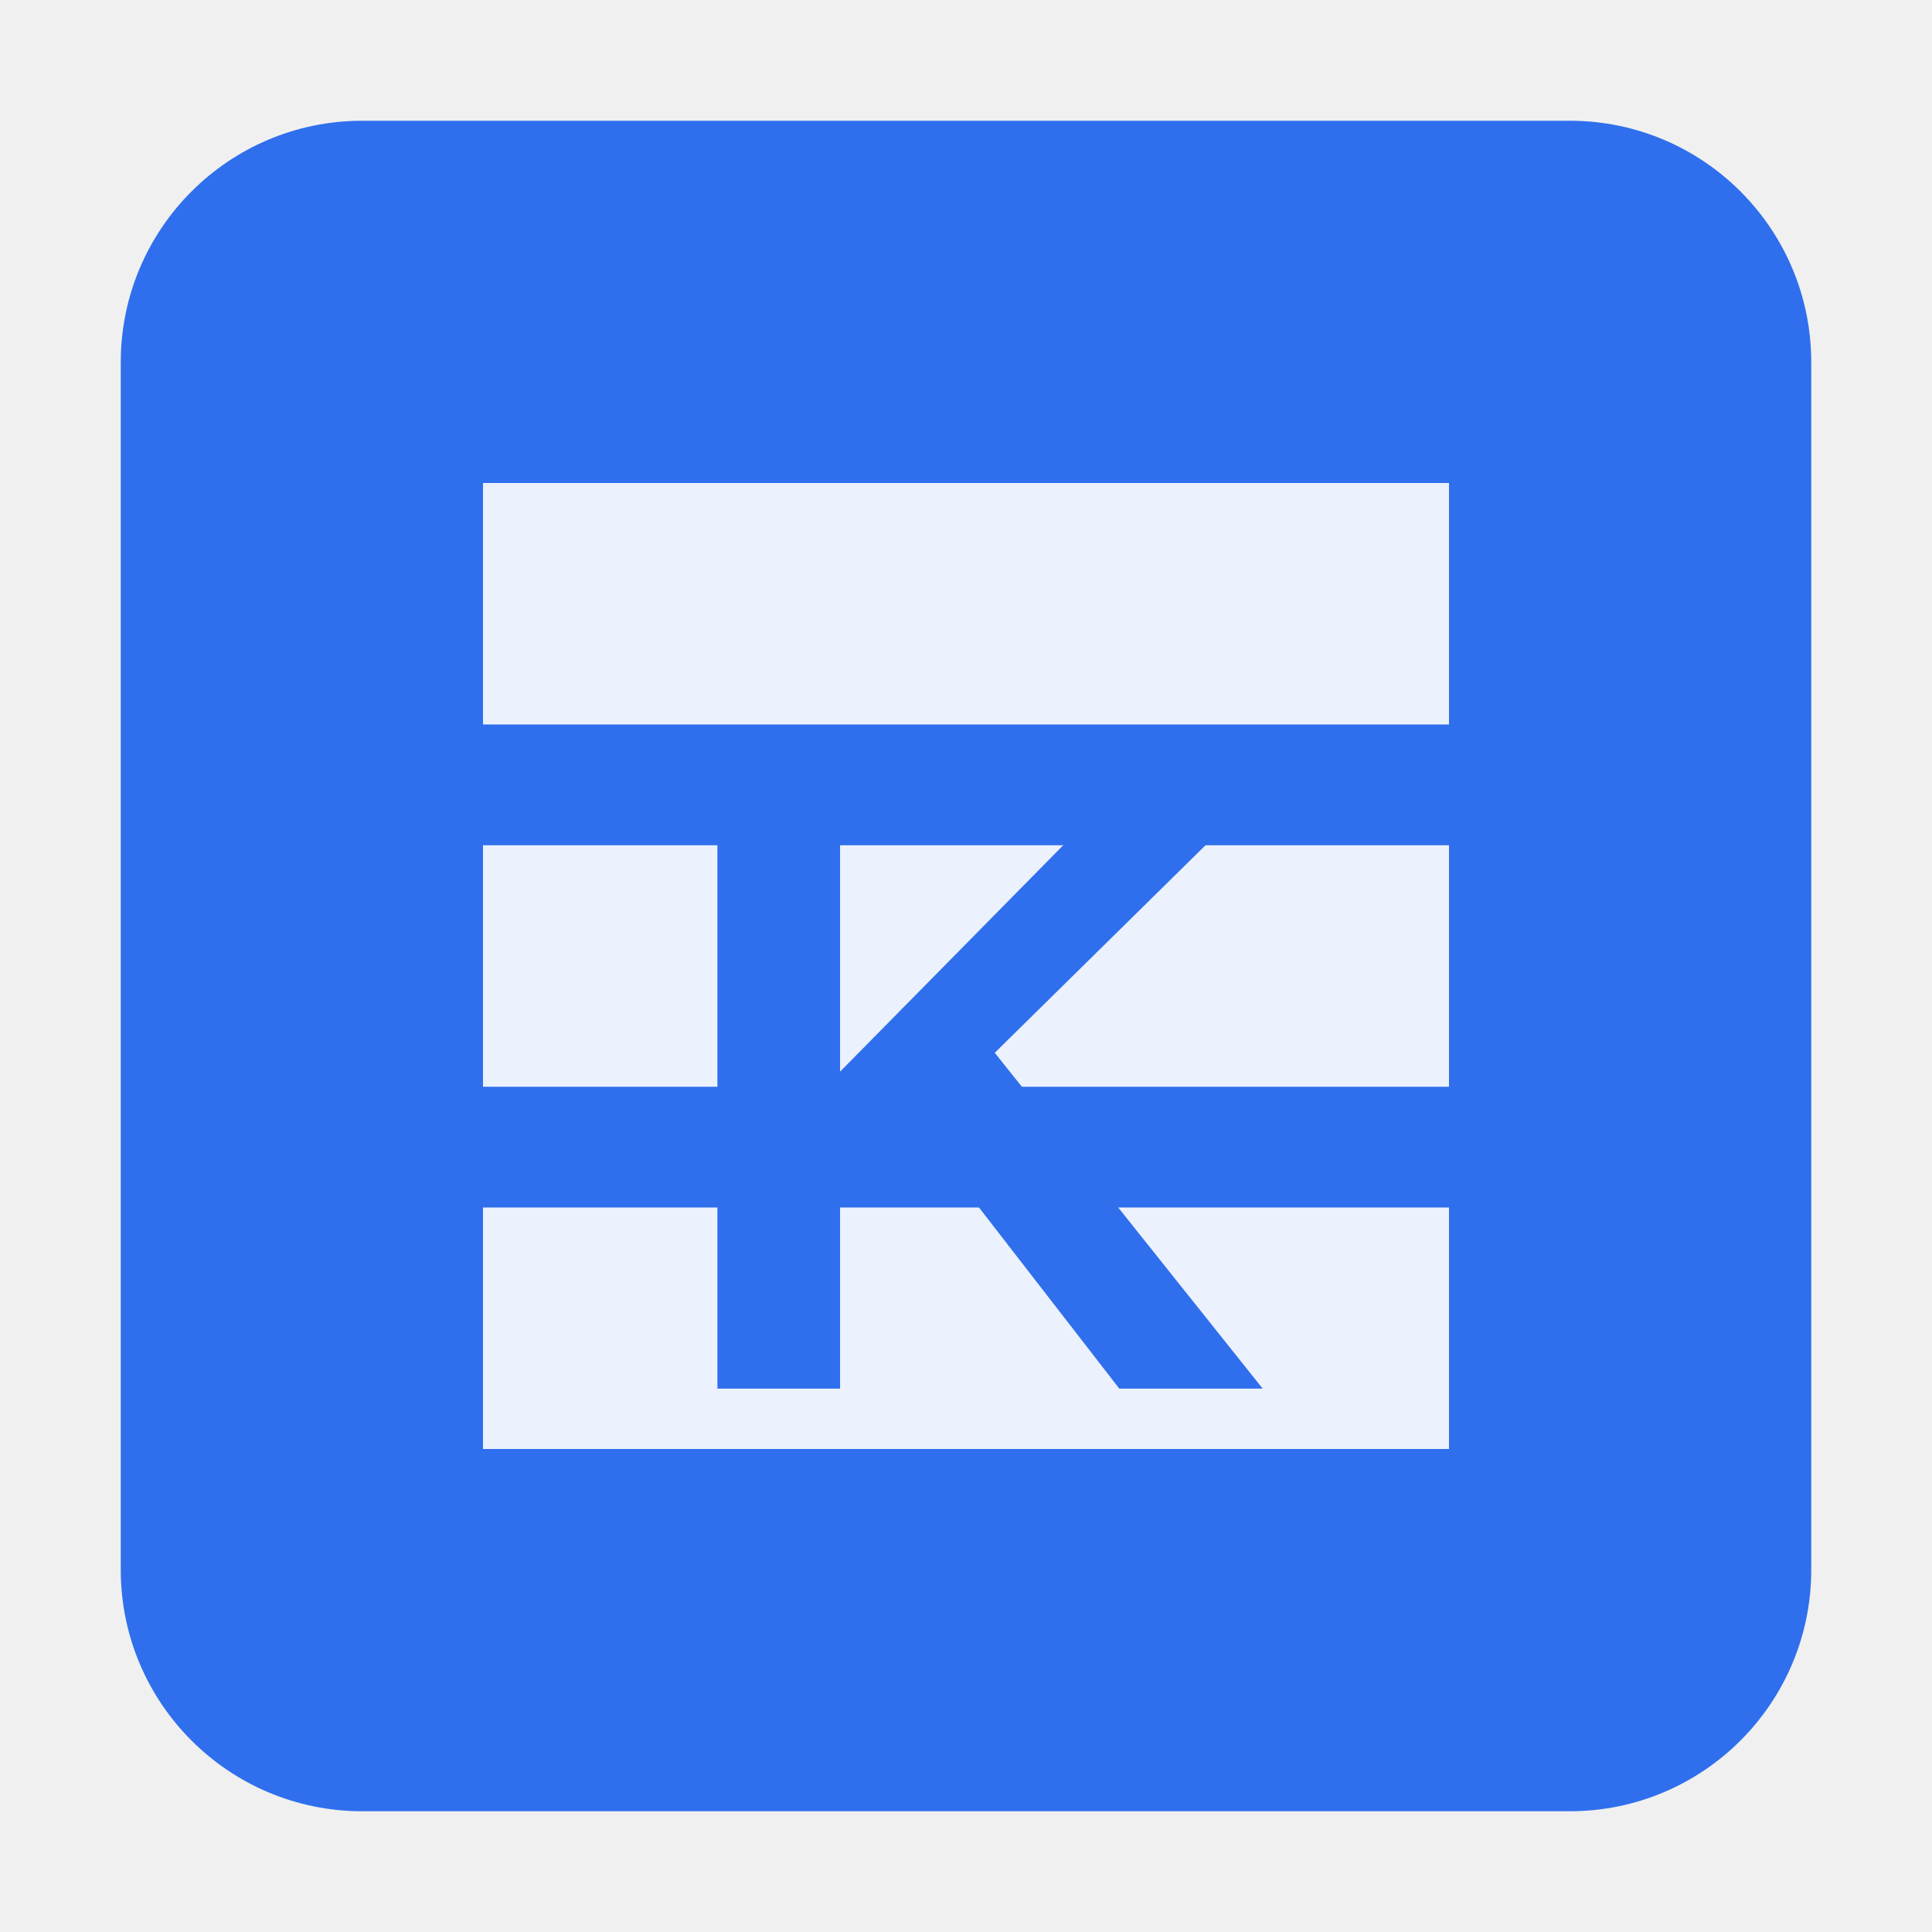
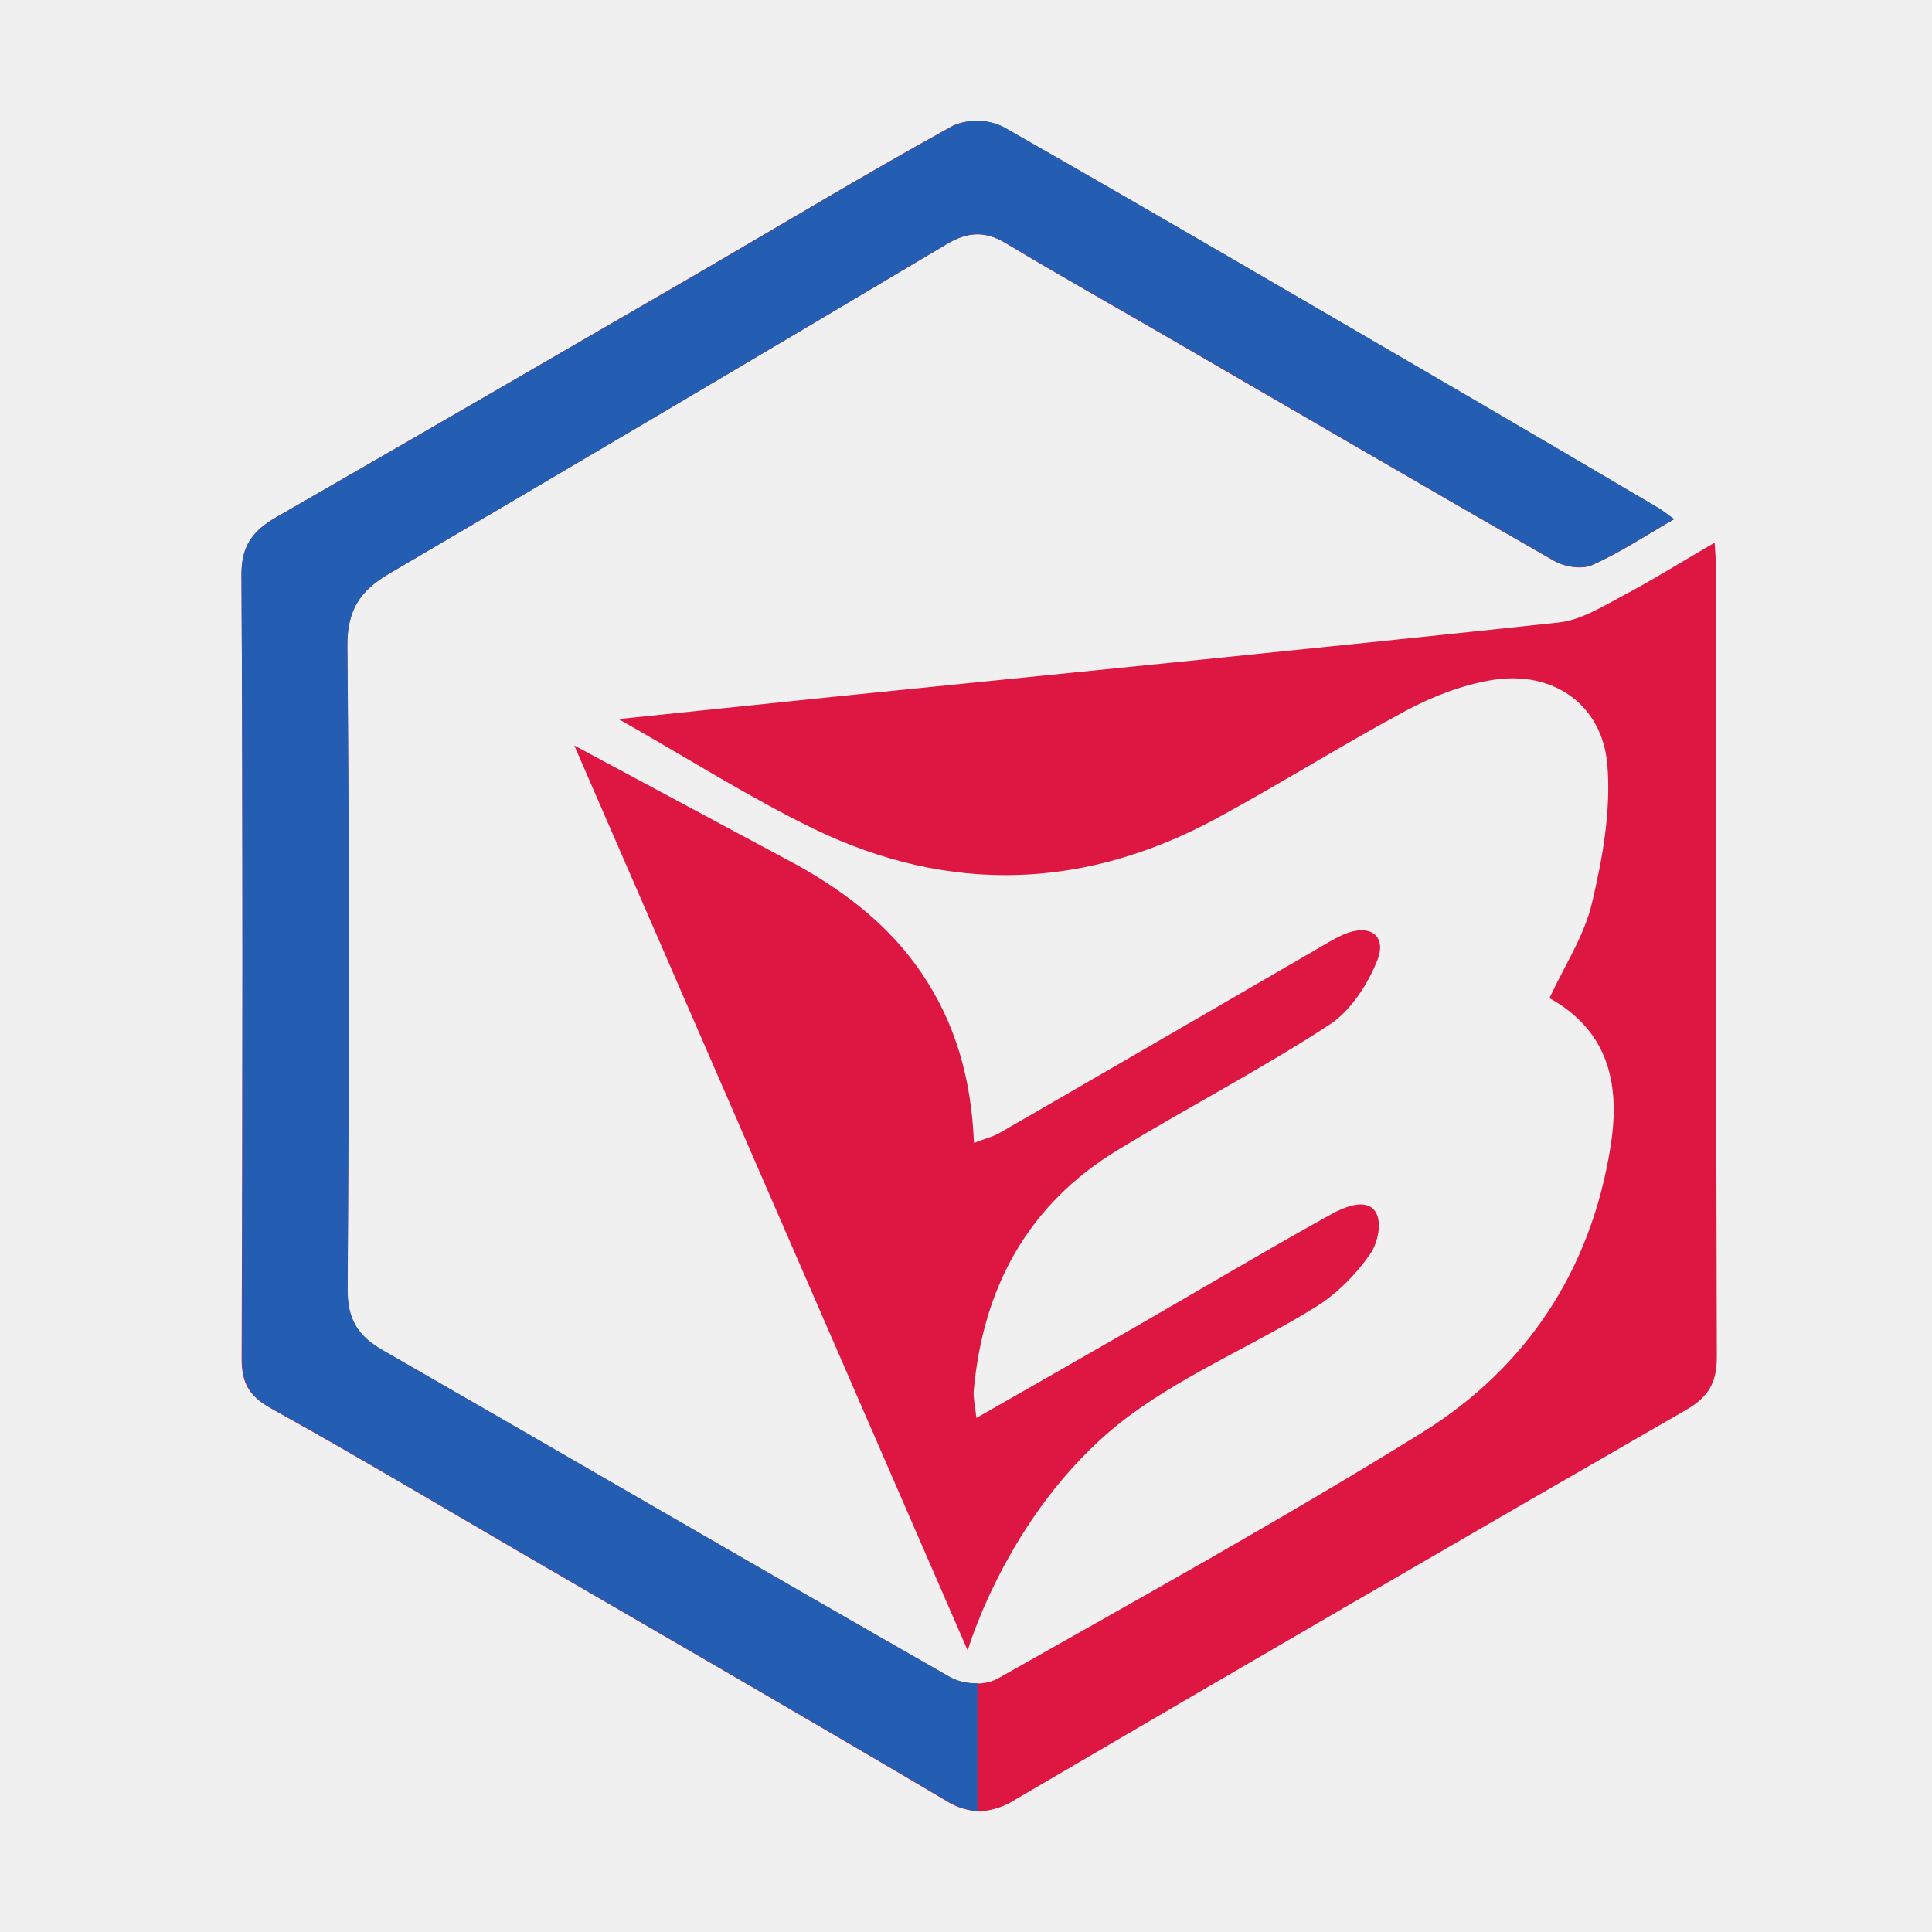
- <svg xmlns="http://www.w3.org/2000/svg" width="16" height="16" viewBox="0 0 16 16">
-   <rect x="1" y="1" width="14" height="14" rx="2" fill="#2F6FED" />
-   <path d="M4 4h8v2H4V4Zm0 3h8v2H4V7Zm0 3h8v2H4v-2Z" fill="#FFFFFF" opacity=".9" />
-   <text x="8" y="11.5" text-anchor="middle" font-family="Arial, sans-serif" font-size="7" font-weight="700" fill="#2F6FED">K</text>
+ <svg xmlns="http://www.w3.org/2000/svg" t="1783190126497" class="icon" viewBox="0 0 1024 1024" version="1.1" p-id="8017" width="16" height="16">
+   <path d="M887.296 275.2c-15.552 8.96-28.864 17.856-43.456 24.32-5.44 2.432-14.656 0.96-20.16-2.24-67.712-38.72-135.04-78.08-202.432-117.12-29.44-17.152-59.136-33.792-88.32-51.328-11.008-6.656-20.288-5.888-31.04 0.512a58282.496 58282.496 0 0 1-295.68 174.72c-15.488 9.088-22.336 19.392-22.144 38.528 1.024 113.536 0.896 227.136 0.128 340.672-0.128 16 5.44 24.832 18.688 32.448 100.352 57.664 200.32 115.968 300.8 173.312 3.2 1.92 7.872 3.008 12.48 3.2a24 24 0 0 0 12.224-2.304c75.52-42.752 151.488-84.864 225.28-130.56 55.168-34.24 89.344-85.76 99.84-150.912 5.248-31.808 0.256-61.44-32.256-79.424 7.872-17.088 18.56-33.088 22.592-50.688 5.632-23.744 10.112-49.088 8.064-73.152-2.816-32.192-29.248-50.048-61.184-44.736-15.552 2.56-31.168 8.576-45.12 16-33.92 18.176-66.432 38.656-100.224 57.024-70.272 38.208-142.336 40.64-214.208 5.76-33.792-16.448-65.728-36.8-103.296-58.112l117.312-12.16c126.976-12.864 254.08-25.408 381.056-39.04 11.584-1.28 22.976-8.32 33.728-14.08 15.744-8.32 30.976-17.856 48.832-28.224 0.384 6.912 0.832 11.52 0.832 16.064 0 138.496-0.128 277.056 0.32 415.552 0 13.632-4.416 21.12-16.128 27.968a51662.464 51662.464 0 0 0-355.52 206.528 38.848 38.848 0 0 1-18.368 6.272 34.304 34.304 0 0 1-18.56-5.568c-73.472-43.52-147.456-86.144-221.312-129.088-45.44-26.432-90.624-53.44-136.64-78.976-11.712-6.528-15.36-13.696-15.36-26.304 0.512-138.624 0.64-277.12-0.064-415.616-0.064-15.872 6.656-23.552 18.688-30.464 74.048-42.624 147.904-85.44 221.76-128.32 45.44-26.432 90.56-53.632 136.576-79.04a32 32 0 0 1 26.688 0.64c82.752 47.168 164.992 95.36 247.296 143.36 33.152 19.328 66.24 38.784 99.264 58.24 2.496 1.472 4.8 3.328 8.896 6.272l0.128 0.064z" fill="#DD1741" p-id="8018" />
+   <path d="M512.896 874.816L304.384 395.136l118.464 63.552c25.856 14.528 48.512 32 65.408 56.768 18.048 26.496 26.56 55.936 27.968 90.304 5.76-2.24 10.24-3.264 14.08-5.568 55.232-31.872 110.464-64 165.696-96 5.312-3.072 10.624-6.464 16.256-8.96 13.696-5.824 23.04 0.512 17.728 13.824-5.184 12.928-14.272 26.944-25.6 34.24-36.352 23.616-74.88 43.712-112 66.24-47.488 28.864-71.36 72.704-76.288 127.616-0.32 3.52 0.64 7.168 1.408 14.4 29.632-16.96 57.408-32.768 85.056-48.704 34.368-19.84 68.48-40.128 103.104-59.328 6.016-3.328 16.448-7.936 21.952-2.944 5.952 5.504 2.56 18.368-1.28 23.936-7.488 10.816-17.472 20.992-28.608 27.968-32.064 19.968-67.456 34.752-98.048 57.088-64.192 47.04-86.784 125.248-86.784 125.248z" fill="#DD1741" p-id="8019" />
+   <path d="M517.952 892.16h-1.728a28.544 28.544 0 0 1-12.48-3.2c-100.48-57.344-200.512-115.712-300.8-173.312-13.248-7.552-18.816-16.448-18.688-32.448 0.768-113.536 0.96-227.136-0.128-340.672-0.192-19.072 6.72-29.44 22.144-38.464a50277.056 50277.056 0 0 0 295.68-174.784c10.752-6.4 20.032-7.04 31.04-0.512 29.184 17.536 58.88 34.176 88.32 51.264 67.456 39.168 134.784 78.464 202.432 117.184 5.504 3.2 14.72 4.608 20.224 2.176 14.464-6.4 27.776-15.296 43.392-24.256-4.16-2.944-6.4-4.864-8.896-6.272a31521.28 31521.28 0 0 0-99.2-58.24c-82.432-48-164.608-96.192-247.424-143.36a31.808 31.808 0 0 0-26.624-0.64c-46.08 25.408-91.072 52.544-136.576 79.04-73.984 42.88-147.904 85.76-221.952 128.32-12.032 6.912-18.752 14.528-18.688 30.464 0.768 138.496 0.576 276.992 0.256 415.552 0 12.608 3.52 19.84 15.296 26.304 46.016 25.536 91.072 52.48 136.64 78.976 73.856 42.944 147.84 85.568 221.376 129.088a35.584 35.584 0 0 0 16.448 5.504V892.16z" fill="#245EB2" p-id="8020" />
</svg>
